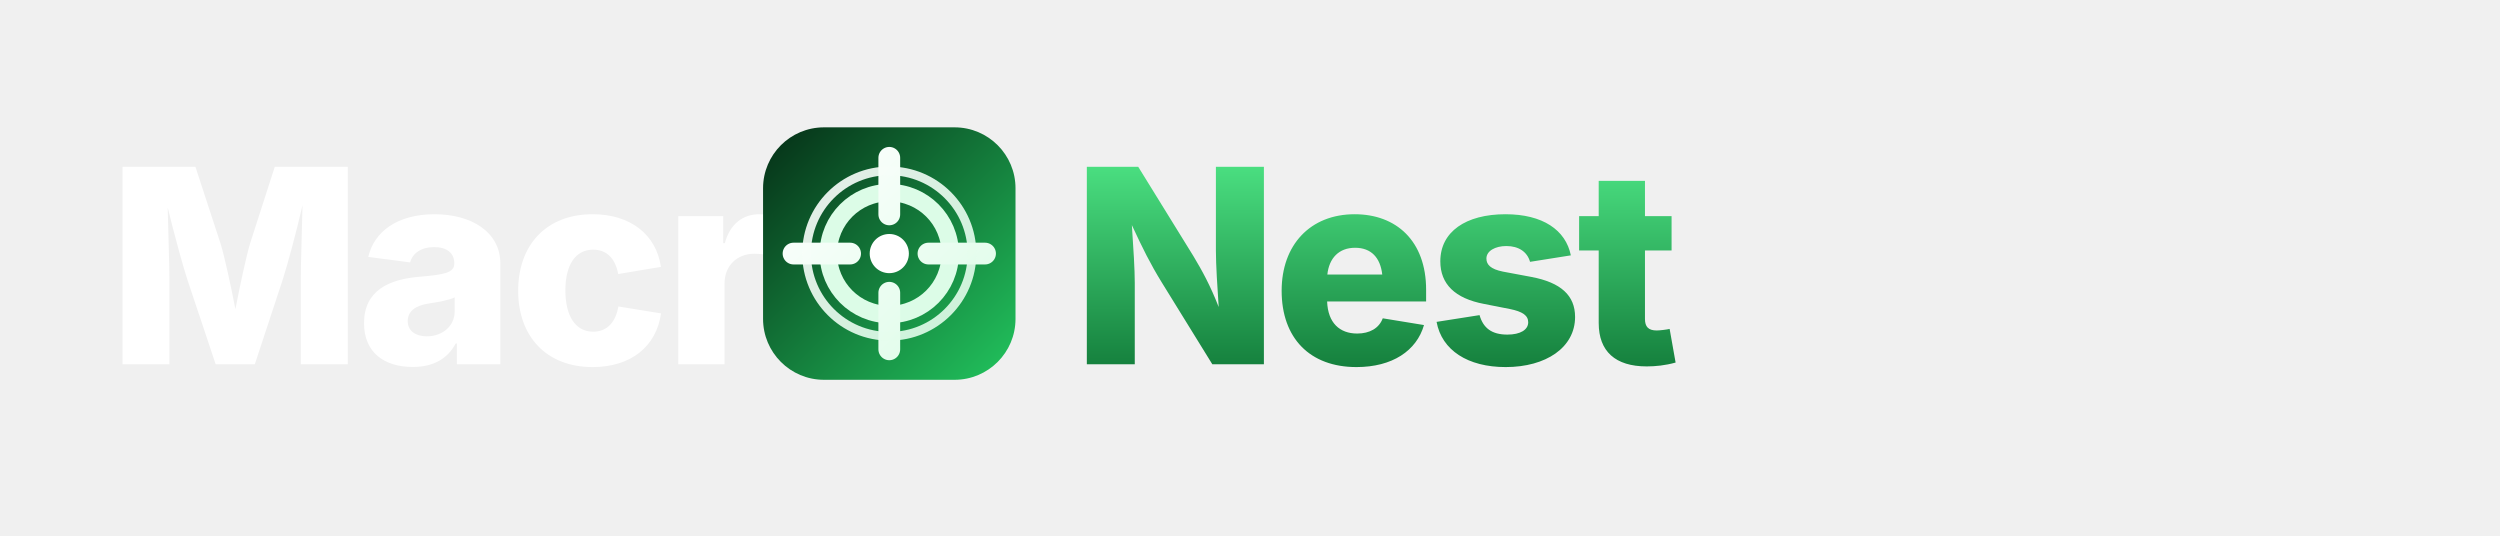
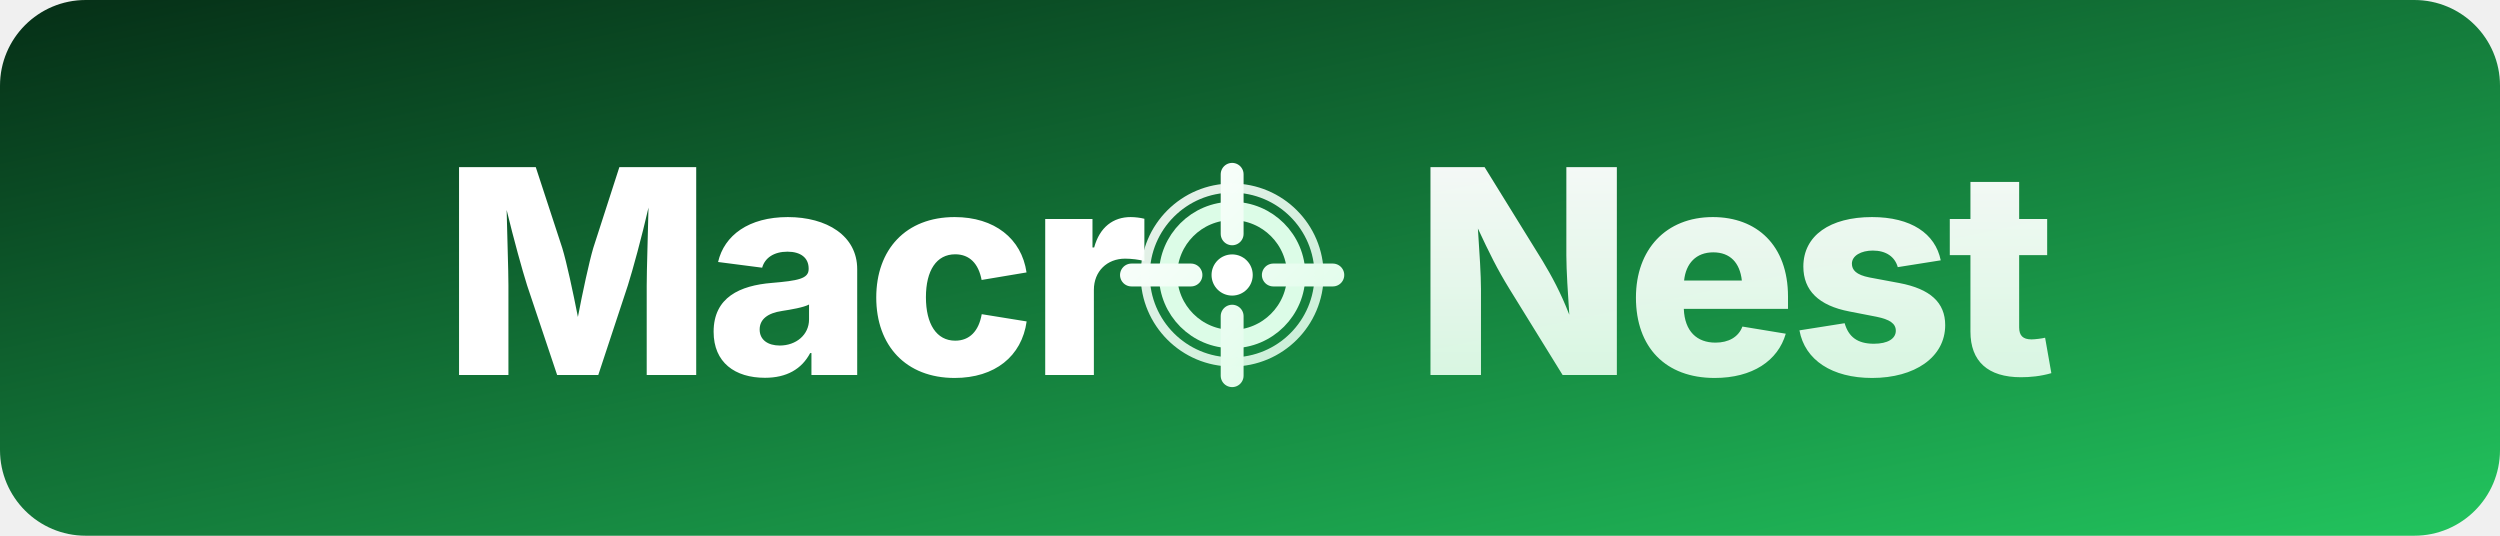
<svg xmlns="http://www.w3.org/2000/svg" viewBox="0 0 700 150" width="700" height="150">
  <defs>
-     <linearGradient id="icon-bg" x1="0" y1="0" x2="1" y2="1">
+     <linearGradient id="bg" x1="0" y1="0" x2="1" y2="1">
      <stop offset="0%" stop-color="#052e16" />
      <stop offset="100%" stop-color="#22c55e" />
    </linearGradient>
-     <linearGradient id="icon-glow" x1="0" y1="0" x2="1" y2="1">
+     <linearGradient id="glow" x1="0" y1="0" x2="1" y2="1">
      <stop offset="0%" stop-color="#ffffff" />
      <stop offset="100%" stop-color="#dcfce7" />
    </linearGradient>
-     <linearGradient id="text-green" x1="0" y1="0" x2="0" y2="1">
-       <stop offset="0%" stop-color="#4ade80" />
-       <stop offset="100%" stop-color="#15803d" />
+     <linearGradient id="text-nest" x1="0" y1="0" x2="0" y2="1">
+       <stop offset="0%" stop-color="#ffffff" />
+       <stop offset="100%" stop-color="#e2fbe9" />
    </linearGradient>
  </defs>
  <style>
    .title-text {
      font-family: 'Segoe UI', -apple-system, BlinkMacSystemFont, 'Inter', Roboto, sans-serif;
      font-weight: 800;
-       font-size: 76px;
+       font-size: 80px;
      letter-spacing: -2px;
    }
    .part-macr {
      fill: #ffffff;
    }
    .part-nest {
-       fill: url(#text-green);
-     }
-     @media (prefers-color-scheme: light) {
-       .part-macr {
-         fill: #0f172a;
-       }
+       fill: url(#text-nest);
+       opacity: 0.95;
    }
  </style>
-   <g transform="translate(30, 0)">
-     <text x="0" y="102" class="title-text part-macr">Macr</text>
-     <svg x="180" y="32" width="78" height="78" viewBox="0 0 128 128">
-       <rect x="6" y="6" width="116" height="116" rx="28" fill="url(#icon-bg)" />
+   <rect width="700" height="150" rx="24" fill="url(#bg)" />
+   <g transform="translate(124, 0)">
+     <text x="0" y="105" class="title-text part-macr">Macr</text>
+     <svg x="180" y="36" width="82" height="82" viewBox="0 0 128 128">
      <circle cx="64" cy="64" r="28" fill="none" stroke="#dcfce7" stroke-width="8" />
      <circle cx="64" cy="64" r="9" fill="#ffffff" />
-       <path d="M64 20 v26 M64 82 v26 M20 64 h26 M82 64 h26" stroke="url(#icon-glow)" stroke-width="10" stroke-linecap="round" />
-       <circle cx="64" cy="64" r="38" fill="none" stroke="url(#icon-glow)" stroke-width="4" opacity="0.9" />
+       <path d="M64 20 v26 M64 82 v26 M20 64 h26 M82 64 h26" stroke="url(#glow)" stroke-width="10" stroke-linecap="round" />
+       <circle cx="64" cy="64" r="38" fill="none" stroke="url(#glow)" stroke-width="4" opacity="0.9" />
    </svg>
-     <text x="270" y="102" class="title-text part-nest">Nest</text>
+     <text x="272" y="105" class="title-text part-nest">Nest</text>
  </g>
</svg>
